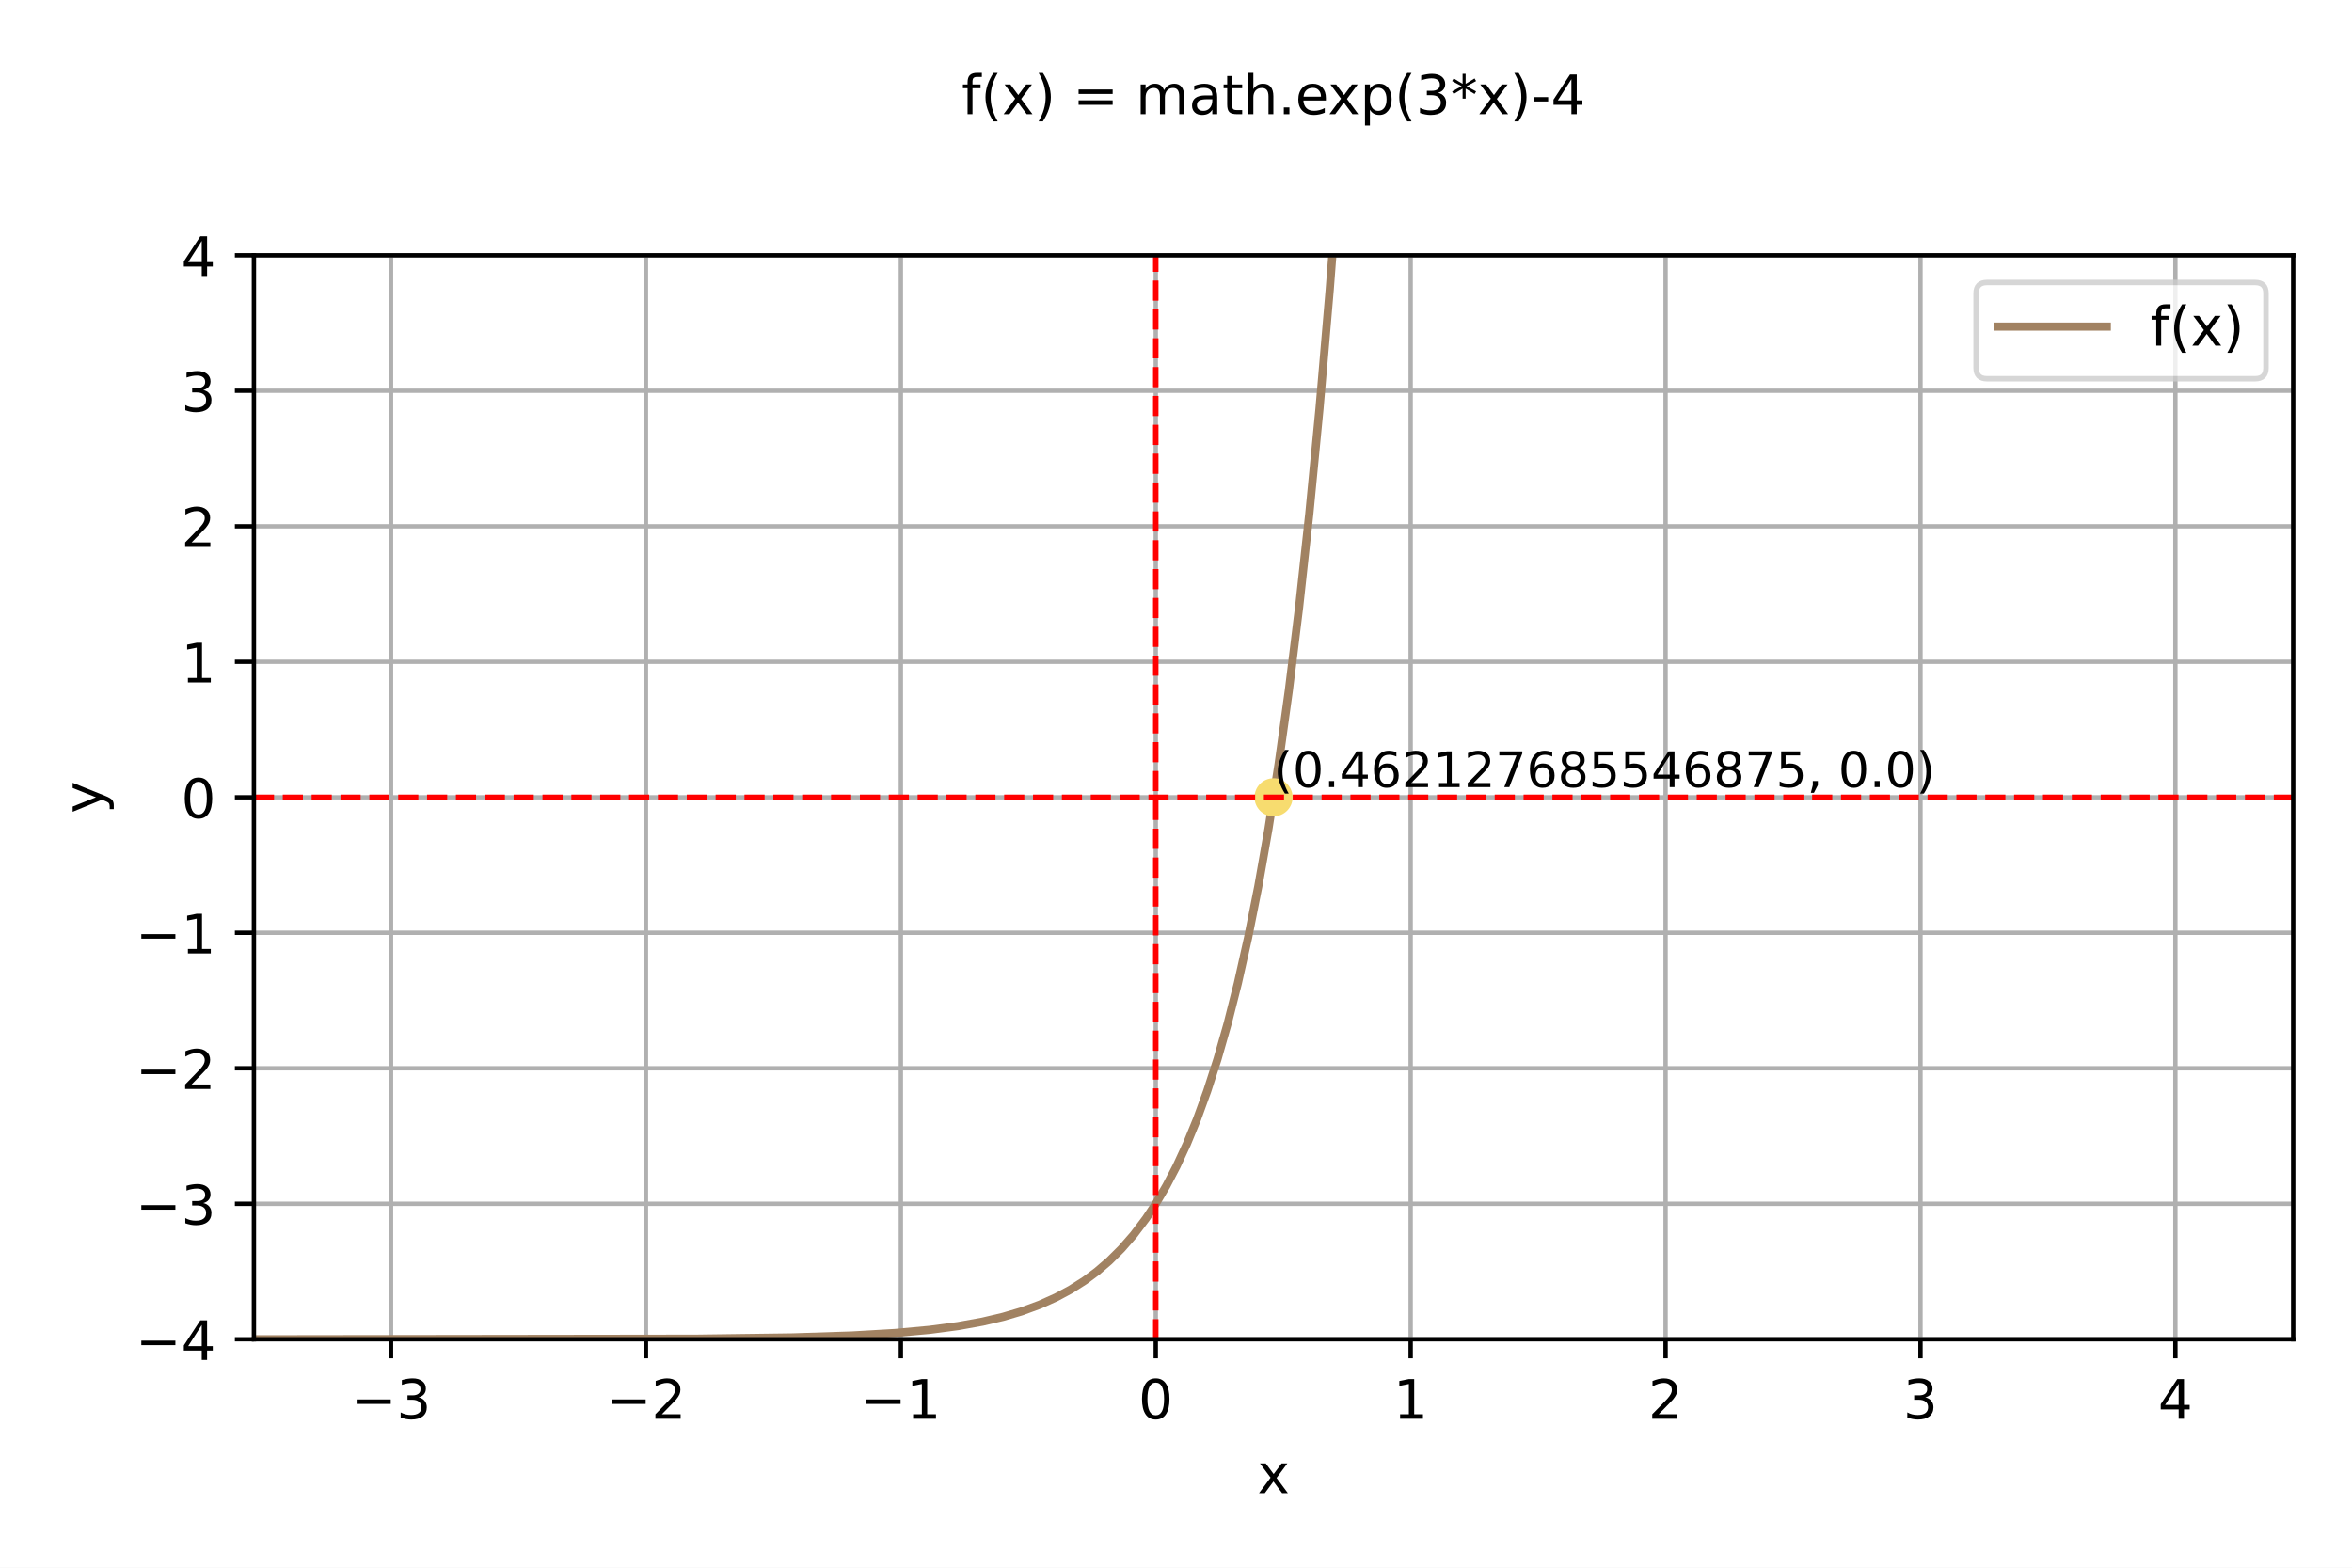
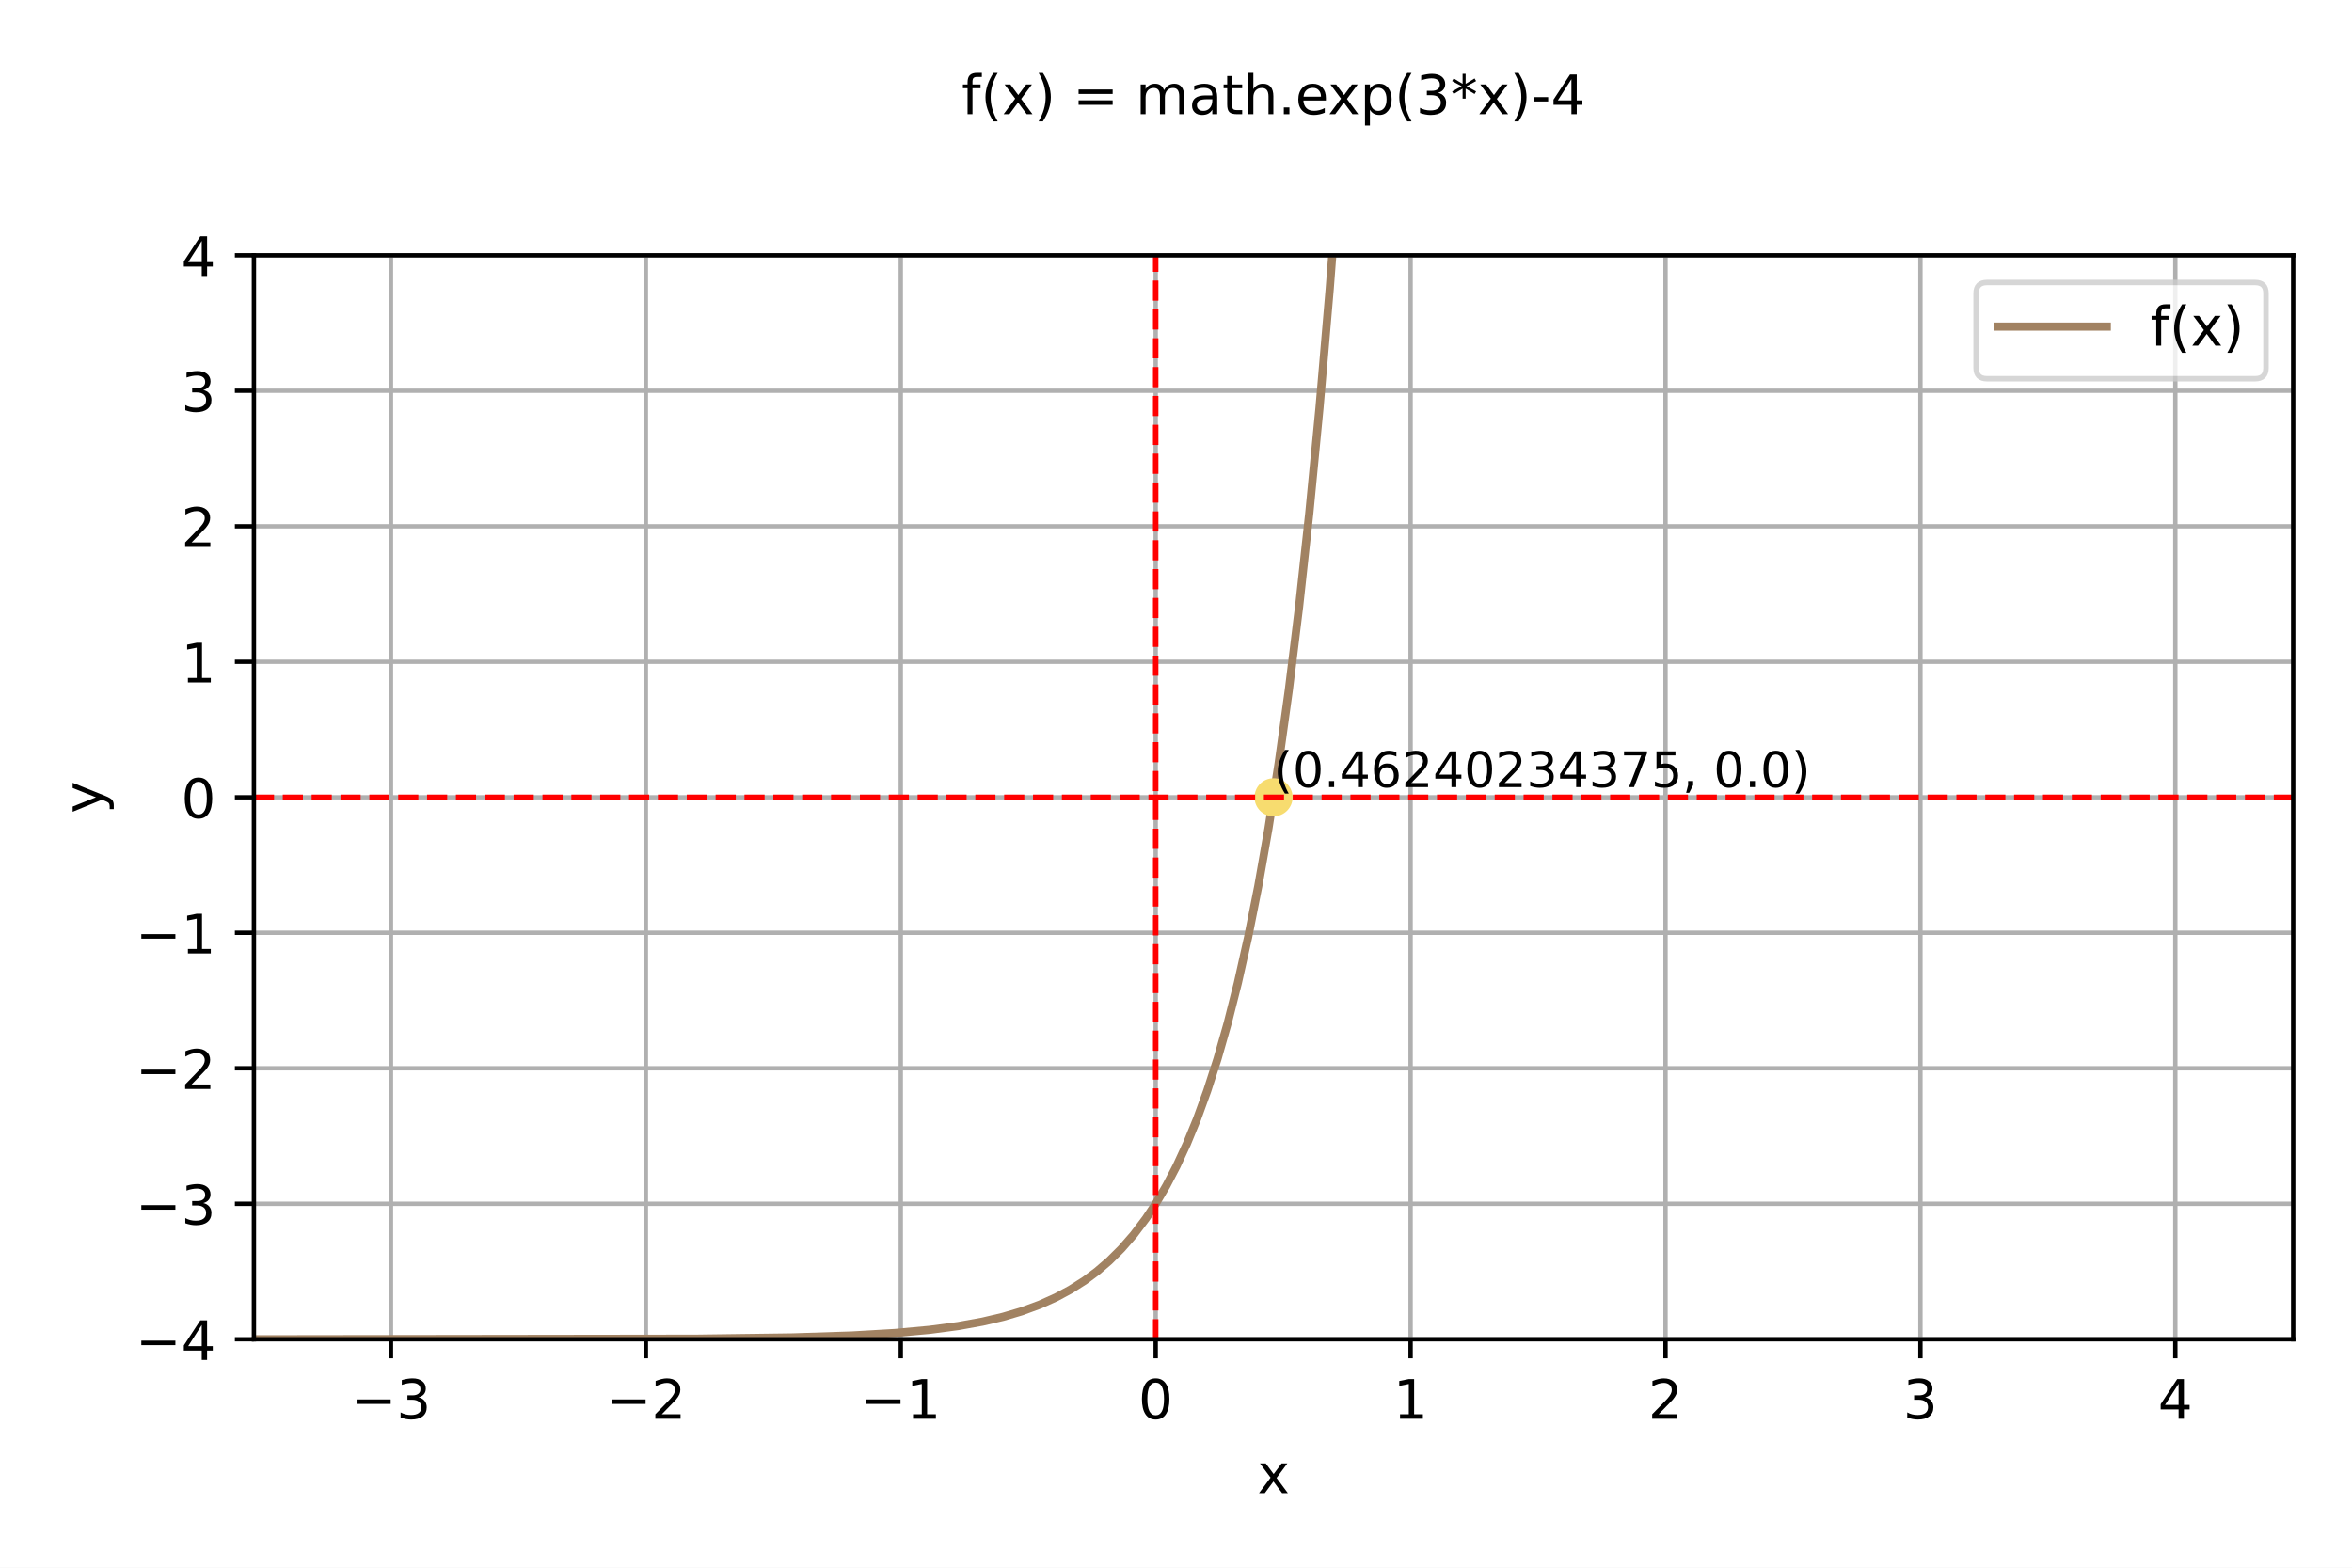
<svg xmlns="http://www.w3.org/2000/svg" xmlns:xlink="http://www.w3.org/1999/xlink" width="432pt" height="288pt" viewBox="0 0 432 288" version="1.1">
  <defs>
    <style type="text/css">*{stroke-linejoin: round; stroke-linecap: butt}</style>
  </defs>
  <g id="figure_1">
    <g id="patch_1">
      <path d="M 0 288  L 432 288  L 432 0  L 0 0  z " style="fill: #ffffff" />
    </g>
    <g id="axes_1">
      <g id="patch_2">
        <path d="M 46.64 246.04  L 421.2 246.04  L 421.2 46.896  L 46.64 46.896  z " style="fill: #ffffff" />
      </g>
      <g id="matplotlib.axis_1">
        <g id="xtick_1">
          <g id="line2d_1">
-             <path d="M 71.823 246.04  L 71.823 46.896  " clip-path="url(#p7569972063)" style="fill: none; stroke: #b0b0b0; stroke-width: 0.8; stroke-linecap: square" />
+             <path d="M 71.81 246.04  L 71.81 46.896  " clip-path="url(#p8a88a838bf)" style="fill: none; stroke: #b0b0b0; stroke-width: 0.8; stroke-linecap: square" />
          </g>
          <g id="line2d_2">
            <defs>
-               <path id="m4e8c714c18" d="M 0 0  L 0 3.5  " style="stroke: #000000; stroke-width: 0.8" />
+               <path id="m5d049ed39c" d="M 0 0  L 0 3.5  " style="stroke: #000000; stroke-width: 0.8" />
            </defs>
            <g>
-               <use xlink:href="#m4e8c714c18" x="71.823" y="246.04" style="stroke: #000000; stroke-width: 0.8" />
+               <use xlink:href="#m5d049ed39c" x="71.81" y="246.04" style="stroke: #000000; stroke-width: 0.8" />
            </g>
          </g>
          <g id="text_1">
-             <g transform="translate(64.45209 260.6384) scale(0.1 -0.1)">
+             <g transform="translate(64.43923 260.6384) scale(0.1 -0.1)">
              <defs>
                <path id="DejaVuSans-2212" d="M 678 2272  L 4684 2272  L 4684 1741  L 678 1741  L 678 2272  z " transform="scale(0.015625)" />
                <path id="DejaVuSans-33" d="M 2597 2516  Q 3050 2419 3304 2112  Q 3559 1806 3559 1356  Q 3559 666 3084 287  Q 2609 -91 1734 -91  Q 1441 -91 1130 -33  Q 819 25 488 141  L 488 750  Q 750 597 1062 519  Q 1375 441 1716 441  Q 2309 441 2620 675  Q 2931 909 2931 1356  Q 2931 1769 2642 2001  Q 2353 2234 1838 2234  L 1294 2234  L 1294 2753  L 1863 2753  Q 2328 2753 2575 2939  Q 2822 3125 2822 3475  Q 2822 3834 2567 4026  Q 2313 4219 1838 4219  Q 1578 4219 1281 4162  Q 984 4106 628 3988  L 628 4550  Q 988 4650 1302 4700  Q 1616 4750 1894 4750  Q 2613 4750 3031 4423  Q 3450 4097 3450 3541  Q 3450 3153 3228 2886  Q 3006 2619 2597 2516  z " transform="scale(0.015625)" />
              </defs>
              <use xlink:href="#DejaVuSans-2212" />
              <use xlink:href="#DejaVuSans-33" x="83.789" />
            </g>
          </g>
        </g>
        <g id="xtick_2">
          <g id="line2d_3">
-             <path d="M 118.643 246.04  L 118.643 46.896  " clip-path="url(#p7569972063)" style="fill: none; stroke: #b0b0b0; stroke-width: 0.8; stroke-linecap: square" />
+             <path d="M 118.63 246.04  L 118.63 46.896  " clip-path="url(#p8a88a838bf)" style="fill: none; stroke: #b0b0b0; stroke-width: 0.8; stroke-linecap: square" />
          </g>
          <g id="line2d_4">
            <g>
-               <use xlink:href="#m4e8c714c18" x="118.643" y="246.04" style="stroke: #000000; stroke-width: 0.8" />
+               <use xlink:href="#m5d049ed39c" x="118.63" y="246.04" style="stroke: #000000; stroke-width: 0.8" />
            </g>
          </g>
          <g id="text_2">
-             <g transform="translate(111.2721 260.6384) scale(0.1 -0.1)">
+             <g transform="translate(111.2592 260.6384) scale(0.1 -0.1)">
              <defs>
                <path id="DejaVuSans-32" d="M 1228 531  L 3431 531  L 3431 0  L 469 0  L 469 531  Q 828 903 1448 1529  Q 2069 2156 2228 2338  Q 2531 2678 2651 2914  Q 2772 3150 2772 3378  Q 2772 3750 2511 3984  Q 2250 4219 1831 4219  Q 1534 4219 1204 4116  Q 875 4013 500 3803  L 500 4441  Q 881 4594 1212 4672  Q 1544 4750 1819 4750  Q 2544 4750 2975 4387  Q 3406 4025 3406 3419  Q 3406 3131 3298 2873  Q 3191 2616 2906 2266  Q 2828 2175 2409 1742  Q 1991 1309 1228 531  z " transform="scale(0.015625)" />
              </defs>
              <use xlink:href="#DejaVuSans-2212" />
              <use xlink:href="#DejaVuSans-32" x="83.789" />
            </g>
          </g>
        </g>
        <g id="xtick_3">
          <g id="line2d_5">
-             <path d="M 165.463 246.04  L 165.463 46.896  " clip-path="url(#p7569972063)" style="fill: none; stroke: #b0b0b0; stroke-width: 0.8; stroke-linecap: square" />
+             <path d="M 165.45 246.04  L 165.45 46.896  " clip-path="url(#p8a88a838bf)" style="fill: none; stroke: #b0b0b0; stroke-width: 0.8; stroke-linecap: square" />
          </g>
          <g id="line2d_6">
            <g>
-               <use xlink:href="#m4e8c714c18" x="165.463" y="246.04" style="stroke: #000000; stroke-width: 0.8" />
+               <use xlink:href="#m5d049ed39c" x="165.45" y="246.04" style="stroke: #000000; stroke-width: 0.8" />
            </g>
          </g>
          <g id="text_3">
-             <g transform="translate(158.0921 260.6384) scale(0.1 -0.1)">
+             <g transform="translate(158.0792 260.6384) scale(0.1 -0.1)">
              <defs>
                <path id="DejaVuSans-31" d="M 794 531  L 1825 531  L 1825 4091  L 703 3866  L 703 4441  L 1819 4666  L 2450 4666  L 2450 531  L 3481 531  L 3481 0  L 794 0  L 794 531  z " transform="scale(0.015625)" />
              </defs>
              <use xlink:href="#DejaVuSans-2212" />
              <use xlink:href="#DejaVuSans-31" x="83.789" />
            </g>
          </g>
        </g>
        <g id="xtick_4">
          <g id="line2d_7">
-             <path d="M 212.283 246.04  L 212.283 46.896  " clip-path="url(#p7569972063)" style="fill: none; stroke: #b0b0b0; stroke-width: 0.8; stroke-linecap: square" />
+             <path d="M 212.27 246.04  L 212.27 46.896  " clip-path="url(#p8a88a838bf)" style="fill: none; stroke: #b0b0b0; stroke-width: 0.8; stroke-linecap: square" />
          </g>
          <g id="line2d_8">
            <g>
-               <use xlink:href="#m4e8c714c18" x="212.283" y="246.04" style="stroke: #000000; stroke-width: 0.8" />
+               <use xlink:href="#m5d049ed39c" x="212.27" y="246.04" style="stroke: #000000; stroke-width: 0.8" />
            </g>
          </g>
          <g id="text_4">
-             <g transform="translate(209.1019 260.6384) scale(0.1 -0.1)">
+             <g transform="translate(209.0891 260.6384) scale(0.1 -0.1)">
              <defs>
                <path id="DejaVuSans-30" d="M 2034 4250  Q 1547 4250 1301 3770  Q 1056 3291 1056 2328  Q 1056 1369 1301 889  Q 1547 409 2034 409  Q 2525 409 2770 889  Q 3016 1369 3016 2328  Q 3016 3291 2770 3770  Q 2525 4250 2034 4250  z M 2034 4750  Q 2819 4750 3233 4129  Q 3647 3509 3647 2328  Q 3647 1150 3233 529  Q 2819 -91 2034 -91  Q 1250 -91 836 529  Q 422 1150 422 2328  Q 422 3509 836 4129  Q 1250 4750 2034 4750  z " transform="scale(0.015625)" />
              </defs>
              <use xlink:href="#DejaVuSans-30" />
            </g>
          </g>
        </g>
        <g id="xtick_5">
          <g id="line2d_9">
-             <path d="M 259.103 246.04  L 259.103 46.896  " clip-path="url(#p7569972063)" style="fill: none; stroke: #b0b0b0; stroke-width: 0.8; stroke-linecap: square" />
+             <path d="M 259.09 246.04  L 259.09 46.896  " clip-path="url(#p8a88a838bf)" style="fill: none; stroke: #b0b0b0; stroke-width: 0.8; stroke-linecap: square" />
          </g>
          <g id="line2d_10">
            <g>
-               <use xlink:href="#m4e8c714c18" x="259.103" y="246.04" style="stroke: #000000; stroke-width: 0.8" />
+               <use xlink:href="#m5d049ed39c" x="259.09" y="246.04" style="stroke: #000000; stroke-width: 0.8" />
            </g>
          </g>
          <g id="text_5">
-             <g transform="translate(255.9219 260.6384) scale(0.1 -0.1)">
+             <g transform="translate(255.9091 260.6384) scale(0.1 -0.1)">
              <use xlink:href="#DejaVuSans-31" />
            </g>
          </g>
        </g>
        <g id="xtick_6">
          <g id="line2d_11">
-             <path d="M 305.923 246.04  L 305.923 46.896  " clip-path="url(#p7569972063)" style="fill: none; stroke: #b0b0b0; stroke-width: 0.8; stroke-linecap: square" />
+             <path d="M 305.91 246.04  L 305.91 46.896  " clip-path="url(#p8a88a838bf)" style="fill: none; stroke: #b0b0b0; stroke-width: 0.8; stroke-linecap: square" />
          </g>
          <g id="line2d_12">
            <g>
-               <use xlink:href="#m4e8c714c18" x="305.923" y="246.04" style="stroke: #000000; stroke-width: 0.8" />
+               <use xlink:href="#m5d049ed39c" x="305.91" y="246.04" style="stroke: #000000; stroke-width: 0.8" />
            </g>
          </g>
          <g id="text_6">
-             <g transform="translate(302.7419 260.6384) scale(0.1 -0.1)">
+             <g transform="translate(302.7291 260.6384) scale(0.1 -0.1)">
              <use xlink:href="#DejaVuSans-32" />
            </g>
          </g>
        </g>
        <g id="xtick_7">
          <g id="line2d_13">
-             <path d="M 352.743 246.04  L 352.743 46.896  " clip-path="url(#p7569972063)" style="fill: none; stroke: #b0b0b0; stroke-width: 0.8; stroke-linecap: square" />
+             <path d="M 352.73 246.04  L 352.73 46.896  " clip-path="url(#p8a88a838bf)" style="fill: none; stroke: #b0b0b0; stroke-width: 0.8; stroke-linecap: square" />
          </g>
          <g id="line2d_14">
            <g>
-               <use xlink:href="#m4e8c714c18" x="352.743" y="246.04" style="stroke: #000000; stroke-width: 0.8" />
+               <use xlink:href="#m5d049ed39c" x="352.73" y="246.04" style="stroke: #000000; stroke-width: 0.8" />
            </g>
          </g>
          <g id="text_7">
-             <g transform="translate(349.5619 260.6384) scale(0.1 -0.1)">
+             <g transform="translate(349.5491 260.6384) scale(0.1 -0.1)">
              <use xlink:href="#DejaVuSans-33" />
            </g>
          </g>
        </g>
        <g id="xtick_8">
          <g id="line2d_15">
-             <path d="M 399.563 246.04  L 399.563 46.896  " clip-path="url(#p7569972063)" style="fill: none; stroke: #b0b0b0; stroke-width: 0.8; stroke-linecap: square" />
+             <path d="M 399.55 246.04  L 399.55 46.896  " clip-path="url(#p8a88a838bf)" style="fill: none; stroke: #b0b0b0; stroke-width: 0.8; stroke-linecap: square" />
          </g>
          <g id="line2d_16">
            <g>
-               <use xlink:href="#m4e8c714c18" x="399.563" y="246.04" style="stroke: #000000; stroke-width: 0.8" />
+               <use xlink:href="#m5d049ed39c" x="399.55" y="246.04" style="stroke: #000000; stroke-width: 0.8" />
            </g>
          </g>
          <g id="text_8">
-             <g transform="translate(396.3819 260.6384) scale(0.1 -0.1)">
+             <g transform="translate(396.3691 260.6384) scale(0.1 -0.1)">
              <defs>
                <path id="DejaVuSans-34" d="M 2419 4116  L 825 1625  L 2419 1625  L 2419 4116  z M 2253 4666  L 3047 4666  L 3047 1625  L 3713 1625  L 3713 1100  L 3047 1100  L 3047 0  L 2419 0  L 2419 1100  L 313 1100  L 313 1709  L 2253 4666  z " transform="scale(0.015625)" />
              </defs>
              <use xlink:href="#DejaVuSans-34" />
            </g>
          </g>
        </g>
        <g id="text_9">
          <g transform="translate(230.9606 274.3166) scale(0.1 -0.1)">
            <defs>
              <path id="DejaVuSans-78" d="M 3513 3500  L 2247 1797  L 3578 0  L 2900 0  L 1881 1375  L 863 0  L 184 0  L 1544 1831  L 300 3500  L 978 3500  L 1906 2253  L 2834 3500  L 3513 3500  z " transform="scale(0.015625)" />
            </defs>
            <use xlink:href="#DejaVuSans-78" />
          </g>
        </g>
      </g>
      <g id="matplotlib.axis_2">
        <g id="ytick_1">
          <g id="line2d_17">
-             <path d="M 46.64 246.04  L 421.2 246.04  " clip-path="url(#p7569972063)" style="fill: none; stroke: #b0b0b0; stroke-width: 0.8; stroke-linecap: square" />
+             <path d="M 46.64 246.04  L 421.2 246.04  " clip-path="url(#p8a88a838bf)" style="fill: none; stroke: #b0b0b0; stroke-width: 0.8; stroke-linecap: square" />
          </g>
          <g id="line2d_18">
            <defs>
-               <path id="m29e0bf79e6" d="M 0 0  L -3.5 0  " style="stroke: #000000; stroke-width: 0.8" />
+               <path id="me49e9eb51f" d="M 0 0  L -3.5 0  " style="stroke: #000000; stroke-width: 0.8" />
            </defs>
            <g>
-               <use xlink:href="#m29e0bf79e6" x="46.64" y="246.04" style="stroke: #000000; stroke-width: 0.8" />
+               <use xlink:href="#me49e9eb51f" x="46.64" y="246.04" style="stroke: #000000; stroke-width: 0.8" />
            </g>
          </g>
          <g id="text_10">
            <g transform="translate(24.89781 249.8392) scale(0.1 -0.1)">
              <use xlink:href="#DejaVuSans-2212" />
              <use xlink:href="#DejaVuSans-34" x="83.789" />
            </g>
          </g>
        </g>
        <g id="ytick_2">
          <g id="line2d_19">
-             <path d="M 46.64 221.147  L 421.2 221.147  " clip-path="url(#p7569972063)" style="fill: none; stroke: #b0b0b0; stroke-width: 0.8; stroke-linecap: square" />
+             <path d="M 46.64 221.147  L 421.2 221.147  " clip-path="url(#p8a88a838bf)" style="fill: none; stroke: #b0b0b0; stroke-width: 0.8; stroke-linecap: square" />
          </g>
          <g id="line2d_20">
            <g>
-               <use xlink:href="#m29e0bf79e6" x="46.64" y="221.147" style="stroke: #000000; stroke-width: 0.8" />
+               <use xlink:href="#me49e9eb51f" x="46.64" y="221.147" style="stroke: #000000; stroke-width: 0.8" />
            </g>
          </g>
          <g id="text_11">
            <g transform="translate(24.89781 224.9462) scale(0.1 -0.1)">
              <use xlink:href="#DejaVuSans-2212" />
              <use xlink:href="#DejaVuSans-33" x="83.789" />
            </g>
          </g>
        </g>
        <g id="ytick_3">
          <g id="line2d_21">
-             <path d="M 46.64 196.254  L 421.2 196.254  " clip-path="url(#p7569972063)" style="fill: none; stroke: #b0b0b0; stroke-width: 0.8; stroke-linecap: square" />
+             <path d="M 46.64 196.254  L 421.2 196.254  " clip-path="url(#p8a88a838bf)" style="fill: none; stroke: #b0b0b0; stroke-width: 0.8; stroke-linecap: square" />
          </g>
          <g id="line2d_22">
            <g>
-               <use xlink:href="#m29e0bf79e6" x="46.64" y="196.254" style="stroke: #000000; stroke-width: 0.8" />
+               <use xlink:href="#me49e9eb51f" x="46.64" y="196.254" style="stroke: #000000; stroke-width: 0.8" />
            </g>
          </g>
          <g id="text_12">
            <g transform="translate(24.89781 200.0532) scale(0.1 -0.1)">
              <use xlink:href="#DejaVuSans-2212" />
              <use xlink:href="#DejaVuSans-32" x="83.789" />
            </g>
          </g>
        </g>
        <g id="ytick_4">
          <g id="line2d_23">
-             <path d="M 46.64 171.361  L 421.2 171.361  " clip-path="url(#p7569972063)" style="fill: none; stroke: #b0b0b0; stroke-width: 0.8; stroke-linecap: square" />
+             <path d="M 46.64 171.361  L 421.2 171.361  " clip-path="url(#p8a88a838bf)" style="fill: none; stroke: #b0b0b0; stroke-width: 0.8; stroke-linecap: square" />
          </g>
          <g id="line2d_24">
            <g>
-               <use xlink:href="#m29e0bf79e6" x="46.64" y="171.361" style="stroke: #000000; stroke-width: 0.8" />
+               <use xlink:href="#me49e9eb51f" x="46.64" y="171.361" style="stroke: #000000; stroke-width: 0.8" />
            </g>
          </g>
          <g id="text_13">
            <g transform="translate(24.89781 175.1602) scale(0.1 -0.1)">
              <use xlink:href="#DejaVuSans-2212" />
              <use xlink:href="#DejaVuSans-31" x="83.789" />
            </g>
          </g>
        </g>
        <g id="ytick_5">
          <g id="line2d_25">
-             <path d="M 46.64 146.468  L 421.2 146.468  " clip-path="url(#p7569972063)" style="fill: none; stroke: #b0b0b0; stroke-width: 0.8; stroke-linecap: square" />
+             <path d="M 46.64 146.468  L 421.2 146.468  " clip-path="url(#p8a88a838bf)" style="fill: none; stroke: #b0b0b0; stroke-width: 0.8; stroke-linecap: square" />
          </g>
          <g id="line2d_26">
            <g>
-               <use xlink:href="#m29e0bf79e6" x="46.64" y="146.468" style="stroke: #000000; stroke-width: 0.8" />
+               <use xlink:href="#me49e9eb51f" x="46.64" y="146.468" style="stroke: #000000; stroke-width: 0.8" />
            </g>
          </g>
          <g id="text_14">
            <g transform="translate(33.2775 150.2672) scale(0.1 -0.1)">
              <use xlink:href="#DejaVuSans-30" />
            </g>
          </g>
        </g>
        <g id="ytick_6">
          <g id="line2d_27">
-             <path d="M 46.64 121.575  L 421.2 121.575  " clip-path="url(#p7569972063)" style="fill: none; stroke: #b0b0b0; stroke-width: 0.8; stroke-linecap: square" />
+             <path d="M 46.64 121.575  L 421.2 121.575  " clip-path="url(#p8a88a838bf)" style="fill: none; stroke: #b0b0b0; stroke-width: 0.8; stroke-linecap: square" />
          </g>
          <g id="line2d_28">
            <g>
-               <use xlink:href="#m29e0bf79e6" x="46.64" y="121.575" style="stroke: #000000; stroke-width: 0.8" />
+               <use xlink:href="#me49e9eb51f" x="46.64" y="121.575" style="stroke: #000000; stroke-width: 0.8" />
            </g>
          </g>
          <g id="text_15">
            <g transform="translate(33.2775 125.3742) scale(0.1 -0.1)">
              <use xlink:href="#DejaVuSans-31" />
            </g>
          </g>
        </g>
        <g id="ytick_7">
          <g id="line2d_29">
-             <path d="M 46.64 96.682  L 421.2 96.682  " clip-path="url(#p7569972063)" style="fill: none; stroke: #b0b0b0; stroke-width: 0.8; stroke-linecap: square" />
+             <path d="M 46.64 96.682  L 421.2 96.682  " clip-path="url(#p8a88a838bf)" style="fill: none; stroke: #b0b0b0; stroke-width: 0.8; stroke-linecap: square" />
          </g>
          <g id="line2d_30">
            <g>
-               <use xlink:href="#m29e0bf79e6" x="46.64" y="96.682" style="stroke: #000000; stroke-width: 0.8" />
+               <use xlink:href="#me49e9eb51f" x="46.64" y="96.682" style="stroke: #000000; stroke-width: 0.8" />
            </g>
          </g>
          <g id="text_16">
            <g transform="translate(33.2775 100.4812) scale(0.1 -0.1)">
              <use xlink:href="#DejaVuSans-32" />
            </g>
          </g>
        </g>
        <g id="ytick_8">
          <g id="line2d_31">
-             <path d="M 46.64 71.789  L 421.2 71.789  " clip-path="url(#p7569972063)" style="fill: none; stroke: #b0b0b0; stroke-width: 0.8; stroke-linecap: square" />
+             <path d="M 46.64 71.789  L 421.2 71.789  " clip-path="url(#p8a88a838bf)" style="fill: none; stroke: #b0b0b0; stroke-width: 0.8; stroke-linecap: square" />
          </g>
          <g id="line2d_32">
            <g>
-               <use xlink:href="#m29e0bf79e6" x="46.64" y="71.789" style="stroke: #000000; stroke-width: 0.8" />
+               <use xlink:href="#me49e9eb51f" x="46.64" y="71.789" style="stroke: #000000; stroke-width: 0.8" />
            </g>
          </g>
          <g id="text_17">
            <g transform="translate(33.2775 75.58822) scale(0.1 -0.1)">
              <use xlink:href="#DejaVuSans-33" />
            </g>
          </g>
        </g>
        <g id="ytick_9">
          <g id="line2d_33">
-             <path d="M 46.64 46.896  L 421.2 46.896  " clip-path="url(#p7569972063)" style="fill: none; stroke: #b0b0b0; stroke-width: 0.8; stroke-linecap: square" />
+             <path d="M 46.64 46.896  L 421.2 46.896  " clip-path="url(#p8a88a838bf)" style="fill: none; stroke: #b0b0b0; stroke-width: 0.8; stroke-linecap: square" />
          </g>
          <g id="line2d_34">
            <g>
-               <use xlink:href="#m29e0bf79e6" x="46.64" y="46.896" style="stroke: #000000; stroke-width: 0.8" />
+               <use xlink:href="#me49e9eb51f" x="46.64" y="46.896" style="stroke: #000000; stroke-width: 0.8" />
            </g>
          </g>
          <g id="text_18">
            <g transform="translate(33.2775 50.69522) scale(0.1 -0.1)">
              <use xlink:href="#DejaVuSans-34" />
            </g>
          </g>
        </g>
        <g id="text_19">
          <g transform="translate(18.81812 149.4274) rotate(-90) scale(0.1 -0.1)">
            <defs>
              <path id="DejaVuSans-79" d="M 2059 -325  Q 1816 -950 1584 -1140  Q 1353 -1331 966 -1331  L 506 -1331  L 506 -850  L 844 -850  Q 1081 -850 1212 -737  Q 1344 -625 1503 -206  L 1606 56  L 191 3500  L 800 3500  L 1894 763  L 2988 3500  L 3597 3500  L 2059 -325  z " transform="scale(0.015625)" />
            </defs>
            <use xlink:href="#DejaVuSans-79" />
          </g>
        </g>
      </g>
      <g id="line2d_35">
-         <path d="M 46.64 246.039  L 128.001 245.928  L 145.623 245.692  L 156.496 245.342  L 164.37 244.885  L 170.743 244.302  L 175.993 243.607  L 180.492 242.794  L 184.241 241.912  L 187.616 240.916  L 190.99 239.679  L 193.989 238.331  L 196.614 236.919  L 199.239 235.249  L 201.488 233.575  L 203.738 231.643  L 205.987 229.41  L 208.237 226.832  L 210.487 223.854  L 212.361 221.022  L 214.236 217.829  L 216.111 214.228  L 217.985 210.168  L 219.86 205.59  L 221.735 200.427  L 223.609 194.606  L 225.484 188.041  L 227.359 180.638  L 229.233 172.291  L 231.108 162.878  L 232.983 152.264  L 234.857 140.295  L 236.732 126.799  L 238.607 111.58  L 240.481 94.418  L 242.356 75.066  L 244.231 53.244  L 246.105 28.637  L 248.099 -1  L 248.099 -1  " clip-path="url(#p7569972063)" style="fill: none; stroke: #a18262; stroke-width: 1.5; stroke-linecap: square" />
+         <path d="M 46.64 246.039  L 128.001 245.928  L 145.623 245.692  L 156.496 245.342  L 164.37 244.884  L 170.743 244.3  L 175.993 243.605  L 180.492 242.791  L 184.241 241.909  L 187.616 240.911  L 190.99 239.674  L 193.989 238.324  L 196.614 236.911  L 199.239 235.24  L 201.488 233.565  L 203.738 231.631  L 205.987 229.397  L 208.237 226.816  L 210.487 223.836  L 212.361 221.002  L 214.236 217.806  L 216.111 214.202  L 217.985 210.139  L 219.86 205.557  L 221.735 200.39  L 223.609 194.563  L 225.484 187.993  L 227.359 180.584  L 229.233 172.23  L 231.108 162.81  L 232.983 152.187  L 234.857 140.208  L 236.732 126.7  L 238.607 111.469  L 240.481 94.293  L 242.356 74.925  L 244.231 53.086  L 246.105 28.458  L 248.086 -1  L 248.086 -1  " clip-path="url(#p8a88a838bf)" style="fill: none; stroke: #a18262; stroke-width: 1.5; stroke-linecap: square" />
      </g>
      <g id="line2d_36">
-         <path d="M 233.92 146.468  " clip-path="url(#p7569972063)" style="fill: none; stroke: #f7dc6f; stroke-width: 1.5; stroke-linecap: square" />
+         <path d="M 233.92 146.468  " clip-path="url(#p8a88a838bf)" style="fill: none; stroke: #f7dc6f; stroke-width: 1.5; stroke-linecap: square" />
        <defs>
-           <path id="m167ab976a7" d="M 0 3  C 0.796 3 1.559 2.684 2.121 2.121  C 2.684 1.559 3 0.796 3 0  C 3 -0.796 2.684 -1.559 2.121 -2.121  C 1.559 -2.684 0.796 -3 0 -3  C -0.796 -3 -1.559 -2.684 -2.121 -2.121  C -2.684 -1.559 -3 -0.796 -3 0  C -3 0.796 -2.684 1.559 -2.121 2.121  C -1.559 2.684 -0.796 3 0 3  z " style="stroke: #f7dc6f" />
+           <path id="m539bb7fe75" d="M 0 3  C 0.796 3 1.559 2.684 2.121 2.121  C 2.684 1.559 3 0.796 3 0  C 3 -0.796 2.684 -1.559 2.121 -2.121  C 1.559 -2.684 0.796 -3 0 -3  C -0.796 -3 -1.559 -2.684 -2.121 -2.121  C -2.684 -1.559 -3 -0.796 -3 0  C -3 0.796 -2.684 1.559 -2.121 2.121  C -1.559 2.684 -0.796 3 0 3  z " style="stroke: #f7dc6f" />
        </defs>
-         <g clip-path="url(#p7569972063)">
-           <use xlink:href="#m167ab976a7" x="233.92" y="146.468" style="fill: #f7dc6f; stroke: #f7dc6f" />
+         <g clip-path="url(#p8a88a838bf)">
+           <use xlink:href="#m539bb7fe75" x="233.92" y="146.468" style="fill: #f7dc6f; stroke: #f7dc6f" />
        </g>
      </g>
      <g id="line2d_37">
-         <path d="M 46.64 146.468  L 421.2 146.468  " clip-path="url(#p7569972063)" style="fill: none; stroke-dasharray: 3.7,1.6; stroke-dashoffset: 0; stroke: #ff0000" />
+         <path d="M 46.64 146.468  L 421.2 146.468  " clip-path="url(#p8a88a838bf)" style="fill: none; stroke-dasharray: 3.7,1.6; stroke-dashoffset: 0; stroke: #ff0000" />
      </g>
      <g id="line2d_38">
-         <path d="M 212.283 246.04  L 212.283 46.896  " clip-path="url(#p7569972063)" style="fill: none; stroke-dasharray: 3.7,1.6; stroke-dashoffset: 0; stroke: #ff0000" />
+         <path d="M 212.27 246.04  L 212.27 46.896  " clip-path="url(#p8a88a838bf)" style="fill: none; stroke-dasharray: 3.7,1.6; stroke-dashoffset: 0; stroke: #ff0000" />
      </g>
      <g id="patch_3">
        <path d="M 46.64 246.04  L 46.64 46.896  " style="fill: none; stroke: #000000; stroke-width: 0.8; stroke-linejoin: miter; stroke-linecap: square" />
      </g>
      <g id="patch_4">
        <path d="M 421.2 246.04  L 421.2 46.896  " style="fill: none; stroke: #000000; stroke-width: 0.8; stroke-linejoin: miter; stroke-linecap: square" />
      </g>
      <g id="patch_5">
        <path d="M 46.64 246.04  L 421.2 246.04  " style="fill: none; stroke: #000000; stroke-width: 0.8; stroke-linejoin: miter; stroke-linecap: square" />
      </g>
      <g id="patch_6">
        <path d="M 46.64 46.896  L 421.2 46.896  " style="fill: none; stroke: #000000; stroke-width: 0.8; stroke-linejoin: miter; stroke-linecap: square" />
      </g>
      <g id="text_20">
        <g transform="translate(233.92 144.5963) scale(0.09 -0.09)">
          <defs>
            <path id="DejaVuSans-28" d="M 1984 4856  Q 1566 4138 1362 3434  Q 1159 2731 1159 2009  Q 1159 1288 1364 580  Q 1569 -128 1984 -844  L 1484 -844  Q 1016 -109 783 600  Q 550 1309 550 2009  Q 550 2706 781 3412  Q 1013 4119 1484 4856  L 1984 4856  z " transform="scale(0.015625)" />
            <path id="DejaVuSans-2e" d="M 684 794  L 1344 794  L 1344 0  L 684 0  L 684 794  z " transform="scale(0.015625)" />
            <path id="DejaVuSans-36" d="M 2113 2584  Q 1688 2584 1439 2293  Q 1191 2003 1191 1497  Q 1191 994 1439 701  Q 1688 409 2113 409  Q 2538 409 2786 701  Q 3034 994 3034 1497  Q 3034 2003 2786 2293  Q 2538 2584 2113 2584  z M 3366 4563  L 3366 3988  Q 3128 4100 2886 4159  Q 2644 4219 2406 4219  Q 1781 4219 1451 3797  Q 1122 3375 1075 2522  Q 1259 2794 1537 2939  Q 1816 3084 2150 3084  Q 2853 3084 3261 2657  Q 3669 2231 3669 1497  Q 3669 778 3244 343  Q 2819 -91 2113 -91  Q 1303 -91 875 529  Q 447 1150 447 2328  Q 447 3434 972 4092  Q 1497 4750 2381 4750  Q 2619 4750 2861 4703  Q 3103 4656 3366 4563  z " transform="scale(0.015625)" />
            <path id="DejaVuSans-37" d="M 525 4666  L 3525 4666  L 3525 4397  L 1831 0  L 1172 0  L 2766 4134  L 525 4134  L 525 4666  z " transform="scale(0.015625)" />
-             <path id="DejaVuSans-38" d="M 2034 2216  Q 1584 2216 1326 1975  Q 1069 1734 1069 1313  Q 1069 891 1326 650  Q 1584 409 2034 409  Q 2484 409 2743 651  Q 3003 894 3003 1313  Q 3003 1734 2745 1975  Q 2488 2216 2034 2216  z M 1403 2484  Q 997 2584 770 2862  Q 544 3141 544 3541  Q 544 4100 942 4425  Q 1341 4750 2034 4750  Q 2731 4750 3128 4425  Q 3525 4100 3525 3541  Q 3525 3141 3298 2862  Q 3072 2584 2669 2484  Q 3125 2378 3379 2068  Q 3634 1759 3634 1313  Q 3634 634 3220 271  Q 2806 -91 2034 -91  Q 1263 -91 848 271  Q 434 634 434 1313  Q 434 1759 690 2068  Q 947 2378 1403 2484  z M 1172 3481  Q 1172 3119 1398 2916  Q 1625 2713 2034 2713  Q 2441 2713 2670 2916  Q 2900 3119 2900 3481  Q 2900 3844 2670 4047  Q 2441 4250 2034 4250  Q 1625 4250 1398 4047  Q 1172 3844 1172 3481  z " transform="scale(0.015625)" />
            <path id="DejaVuSans-35" d="M 691 4666  L 3169 4666  L 3169 4134  L 1269 4134  L 1269 2991  Q 1406 3038 1543 3061  Q 1681 3084 1819 3084  Q 2600 3084 3056 2656  Q 3513 2228 3513 1497  Q 3513 744 3044 326  Q 2575 -91 1722 -91  Q 1428 -91 1123 -41  Q 819 9 494 109  L 494 744  Q 775 591 1075 516  Q 1375 441 1709 441  Q 2250 441 2565 725  Q 2881 1009 2881 1497  Q 2881 1984 2565 2268  Q 2250 2553 1709 2553  Q 1456 2553 1204 2497  Q 953 2441 691 2322  L 691 4666  z " transform="scale(0.015625)" />
            <path id="DejaVuSans-2c" d="M 750 794  L 1409 794  L 1409 256  L 897 -744  L 494 -744  L 750 256  L 750 794  z " transform="scale(0.015625)" />
            <path id="DejaVuSans-20" transform="scale(0.015625)" />
            <path id="DejaVuSans-29" d="M 513 4856  L 1013 4856  Q 1481 4119 1714 3412  Q 1947 2706 1947 2009  Q 1947 1309 1714 600  Q 1481 -109 1013 -844  L 513 -844  Q 928 -128 1133 580  Q 1338 1288 1338 2009  Q 1338 2731 1133 3434  Q 928 4138 513 4856  z " transform="scale(0.015625)" />
          </defs>
          <use xlink:href="#DejaVuSans-28" />
          <use xlink:href="#DejaVuSans-30" x="39.014" />
          <use xlink:href="#DejaVuSans-2e" x="102.637" />
          <use xlink:href="#DejaVuSans-34" x="134.424" />
          <use xlink:href="#DejaVuSans-36" x="198.047" />
          <use xlink:href="#DejaVuSans-32" x="261.67" />
-           <use xlink:href="#DejaVuSans-31" x="325.293" />
-           <use xlink:href="#DejaVuSans-32" x="388.916" />
-           <use xlink:href="#DejaVuSans-37" x="452.539" />
-           <use xlink:href="#DejaVuSans-36" x="516.162" />
-           <use xlink:href="#DejaVuSans-38" x="579.785" />
-           <use xlink:href="#DejaVuSans-35" x="643.408" />
-           <use xlink:href="#DejaVuSans-35" x="707.031" />
-           <use xlink:href="#DejaVuSans-34" x="770.654" />
-           <use xlink:href="#DejaVuSans-36" x="834.277" />
-           <use xlink:href="#DejaVuSans-38" x="897.9" />
-           <use xlink:href="#DejaVuSans-37" x="961.523" />
-           <use xlink:href="#DejaVuSans-35" x="1025.146" />
-           <use xlink:href="#DejaVuSans-2c" x="1088.77" />
-           <use xlink:href="#DejaVuSans-20" x="1120.557" />
-           <use xlink:href="#DejaVuSans-30" x="1152.344" />
-           <use xlink:href="#DejaVuSans-2e" x="1215.967" />
-           <use xlink:href="#DejaVuSans-30" x="1247.754" />
-           <use xlink:href="#DejaVuSans-29" x="1311.377" />
+           <use xlink:href="#DejaVuSans-34" x="325.293" />
+           <use xlink:href="#DejaVuSans-30" x="388.916" />
+           <use xlink:href="#DejaVuSans-32" x="452.539" />
+           <use xlink:href="#DejaVuSans-33" x="516.162" />
+           <use xlink:href="#DejaVuSans-34" x="579.785" />
+           <use xlink:href="#DejaVuSans-33" x="643.408" />
+           <use xlink:href="#DejaVuSans-37" x="707.031" />
+           <use xlink:href="#DejaVuSans-35" x="770.654" />
+           <use xlink:href="#DejaVuSans-2c" x="834.277" />
+           <use xlink:href="#DejaVuSans-20" x="866.064" />
+           <use xlink:href="#DejaVuSans-30" x="897.852" />
+           <use xlink:href="#DejaVuSans-2e" x="961.475" />
+           <use xlink:href="#DejaVuSans-30" x="993.262" />
+           <use xlink:href="#DejaVuSans-29" x="1056.885" />
        </g>
      </g>
      <g id="text_21">
        <g transform="translate(176.6286 20.9816) scale(0.1 -0.1)">
          <defs>
            <path id="DejaVuSans-66" d="M 2375 4863  L 2375 4384  L 1825 4384  Q 1516 4384 1395 4259  Q 1275 4134 1275 3809  L 1275 3500  L 2222 3500  L 2222 3053  L 1275 3053  L 1275 0  L 697 0  L 697 3053  L 147 3053  L 147 3500  L 697 3500  L 697 3744  Q 697 4328 969 4595  Q 1241 4863 1831 4863  L 2375 4863  z " transform="scale(0.015625)" />
            <path id="DejaVuSans-3d" d="M 678 2906  L 4684 2906  L 4684 2381  L 678 2381  L 678 2906  z M 678 1631  L 4684 1631  L 4684 1100  L 678 1100  L 678 1631  z " transform="scale(0.015625)" />
            <path id="DejaVuSans-6d" d="M 3328 2828  Q 3544 3216 3844 3400  Q 4144 3584 4550 3584  Q 5097 3584 5394 3201  Q 5691 2819 5691 2113  L 5691 0  L 5113 0  L 5113 2094  Q 5113 2597 4934 2840  Q 4756 3084 4391 3084  Q 3944 3084 3684 2787  Q 3425 2491 3425 1978  L 3425 0  L 2847 0  L 2847 2094  Q 2847 2600 2669 2842  Q 2491 3084 2119 3084  Q 1678 3084 1418 2786  Q 1159 2488 1159 1978  L 1159 0  L 581 0  L 581 3500  L 1159 3500  L 1159 2956  Q 1356 3278 1631 3431  Q 1906 3584 2284 3584  Q 2666 3584 2933 3390  Q 3200 3197 3328 2828  z " transform="scale(0.015625)" />
            <path id="DejaVuSans-61" d="M 2194 1759  Q 1497 1759 1228 1600  Q 959 1441 959 1056  Q 959 750 1161 570  Q 1363 391 1709 391  Q 2188 391 2477 730  Q 2766 1069 2766 1631  L 2766 1759  L 2194 1759  z M 3341 1997  L 3341 0  L 2766 0  L 2766 531  Q 2569 213 2275 61  Q 1981 -91 1556 -91  Q 1019 -91 701 211  Q 384 513 384 1019  Q 384 1609 779 1909  Q 1175 2209 1959 2209  L 2766 2209  L 2766 2266  Q 2766 2663 2505 2880  Q 2244 3097 1772 3097  Q 1472 3097 1187 3025  Q 903 2953 641 2809  L 641 3341  Q 956 3463 1253 3523  Q 1550 3584 1831 3584  Q 2591 3584 2966 3190  Q 3341 2797 3341 1997  z " transform="scale(0.015625)" />
            <path id="DejaVuSans-74" d="M 1172 4494  L 1172 3500  L 2356 3500  L 2356 3053  L 1172 3053  L 1172 1153  Q 1172 725 1289 603  Q 1406 481 1766 481  L 2356 481  L 2356 0  L 1766 0  Q 1100 0 847 248  Q 594 497 594 1153  L 594 3053  L 172 3053  L 172 3500  L 594 3500  L 594 4494  L 1172 4494  z " transform="scale(0.015625)" />
            <path id="DejaVuSans-68" d="M 3513 2113  L 3513 0  L 2938 0  L 2938 2094  Q 2938 2591 2744 2837  Q 2550 3084 2163 3084  Q 1697 3084 1428 2787  Q 1159 2491 1159 1978  L 1159 0  L 581 0  L 581 4863  L 1159 4863  L 1159 2956  Q 1366 3272 1645 3428  Q 1925 3584 2291 3584  Q 2894 3584 3203 3211  Q 3513 2838 3513 2113  z " transform="scale(0.015625)" />
            <path id="DejaVuSans-65" d="M 3597 1894  L 3597 1613  L 953 1613  Q 991 1019 1311 708  Q 1631 397 2203 397  Q 2534 397 2845 478  Q 3156 559 3463 722  L 3463 178  Q 3153 47 2828 -22  Q 2503 -91 2169 -91  Q 1331 -91 842 396  Q 353 884 353 1716  Q 353 2575 817 3079  Q 1281 3584 2069 3584  Q 2775 3584 3186 3129  Q 3597 2675 3597 1894  z M 3022 2063  Q 3016 2534 2758 2815  Q 2500 3097 2075 3097  Q 1594 3097 1305 2825  Q 1016 2553 972 2059  L 3022 2063  z " transform="scale(0.015625)" />
            <path id="DejaVuSans-70" d="M 1159 525  L 1159 -1331  L 581 -1331  L 581 3500  L 1159 3500  L 1159 2969  Q 1341 3281 1617 3432  Q 1894 3584 2278 3584  Q 2916 3584 3314 3078  Q 3713 2572 3713 1747  Q 3713 922 3314 415  Q 2916 -91 2278 -91  Q 1894 -91 1617 61  Q 1341 213 1159 525  z M 3116 1747  Q 3116 2381 2855 2742  Q 2594 3103 2138 3103  Q 1681 3103 1420 2742  Q 1159 2381 1159 1747  Q 1159 1113 1420 752  Q 1681 391 2138 391  Q 2594 391 2855 752  Q 3116 1113 3116 1747  z " transform="scale(0.015625)" />
            <path id="DejaVuSans-2a" d="M 3009 3897  L 1888 3291  L 3009 2681  L 2828 2375  L 1778 3009  L 1778 1831  L 1422 1831  L 1422 3009  L 372 2375  L 191 2681  L 1313 3291  L 191 3897  L 372 4206  L 1422 3572  L 1422 4750  L 1778 4750  L 1778 3572  L 2828 4206  L 3009 3897  z " transform="scale(0.015625)" />
            <path id="DejaVuSans-2d" d="M 313 2009  L 1997 2009  L 1997 1497  L 313 1497  L 313 2009  z " transform="scale(0.015625)" />
          </defs>
          <use xlink:href="#DejaVuSans-66" />
          <use xlink:href="#DejaVuSans-28" x="35.205" />
          <use xlink:href="#DejaVuSans-78" x="74.219" />
          <use xlink:href="#DejaVuSans-29" x="133.398" />
          <use xlink:href="#DejaVuSans-20" x="172.412" />
          <use xlink:href="#DejaVuSans-3d" x="204.199" />
          <use xlink:href="#DejaVuSans-20" x="287.988" />
          <use xlink:href="#DejaVuSans-6d" x="319.775" />
          <use xlink:href="#DejaVuSans-61" x="417.188" />
          <use xlink:href="#DejaVuSans-74" x="478.467" />
          <use xlink:href="#DejaVuSans-68" x="517.676" />
          <use xlink:href="#DejaVuSans-2e" x="581.055" />
          <use xlink:href="#DejaVuSans-65" x="612.842" />
          <use xlink:href="#DejaVuSans-78" x="672.615" />
          <use xlink:href="#DejaVuSans-70" x="731.795" />
          <use xlink:href="#DejaVuSans-28" x="795.271" />
          <use xlink:href="#DejaVuSans-33" x="834.285" />
          <use xlink:href="#DejaVuSans-2a" x="897.908" />
          <use xlink:href="#DejaVuSans-78" x="947.908" />
          <use xlink:href="#DejaVuSans-29" x="1007.088" />
          <use xlink:href="#DejaVuSans-2d" x="1046.102" />
          <use xlink:href="#DejaVuSans-34" x="1082.186" />
        </g>
      </g>
      <g id="legend_1">
        <g id="patch_7">
          <path d="M 364.958 69.574  L 414.2 69.574  Q 416.2 69.574 416.2 67.574  L 416.2 53.896  Q 416.2 51.896 414.2 51.896  L 364.958 51.896  Q 362.958 51.896 362.958 53.896  L 362.958 67.574  Q 362.958 69.574 364.958 69.574  z " style="fill: #ffffff; opacity: 0.8; stroke: #cccccc; stroke-linejoin: miter" />
        </g>
        <g id="line2d_39">
          <path d="M 366.958 59.994  L 376.958 59.994  L 386.958 59.994  " style="fill: none; stroke: #a18262; stroke-width: 1.5; stroke-linecap: square" />
        </g>
        <g id="text_22">
          <g transform="translate(394.9578 63.49444) scale(0.1 -0.1)">
            <use xlink:href="#DejaVuSans-66" />
            <use xlink:href="#DejaVuSans-28" x="35.205" />
            <use xlink:href="#DejaVuSans-78" x="74.219" />
            <use xlink:href="#DejaVuSans-29" x="133.398" />
          </g>
        </g>
      </g>
    </g>
  </g>
  <defs>
-     <clipPath id="p7569972063">
+     <clipPath id="p8a88a838bf">
      <rect x="46.64" y="46.896" width="374.56" height="199.144" />
    </clipPath>
  </defs>
</svg>
